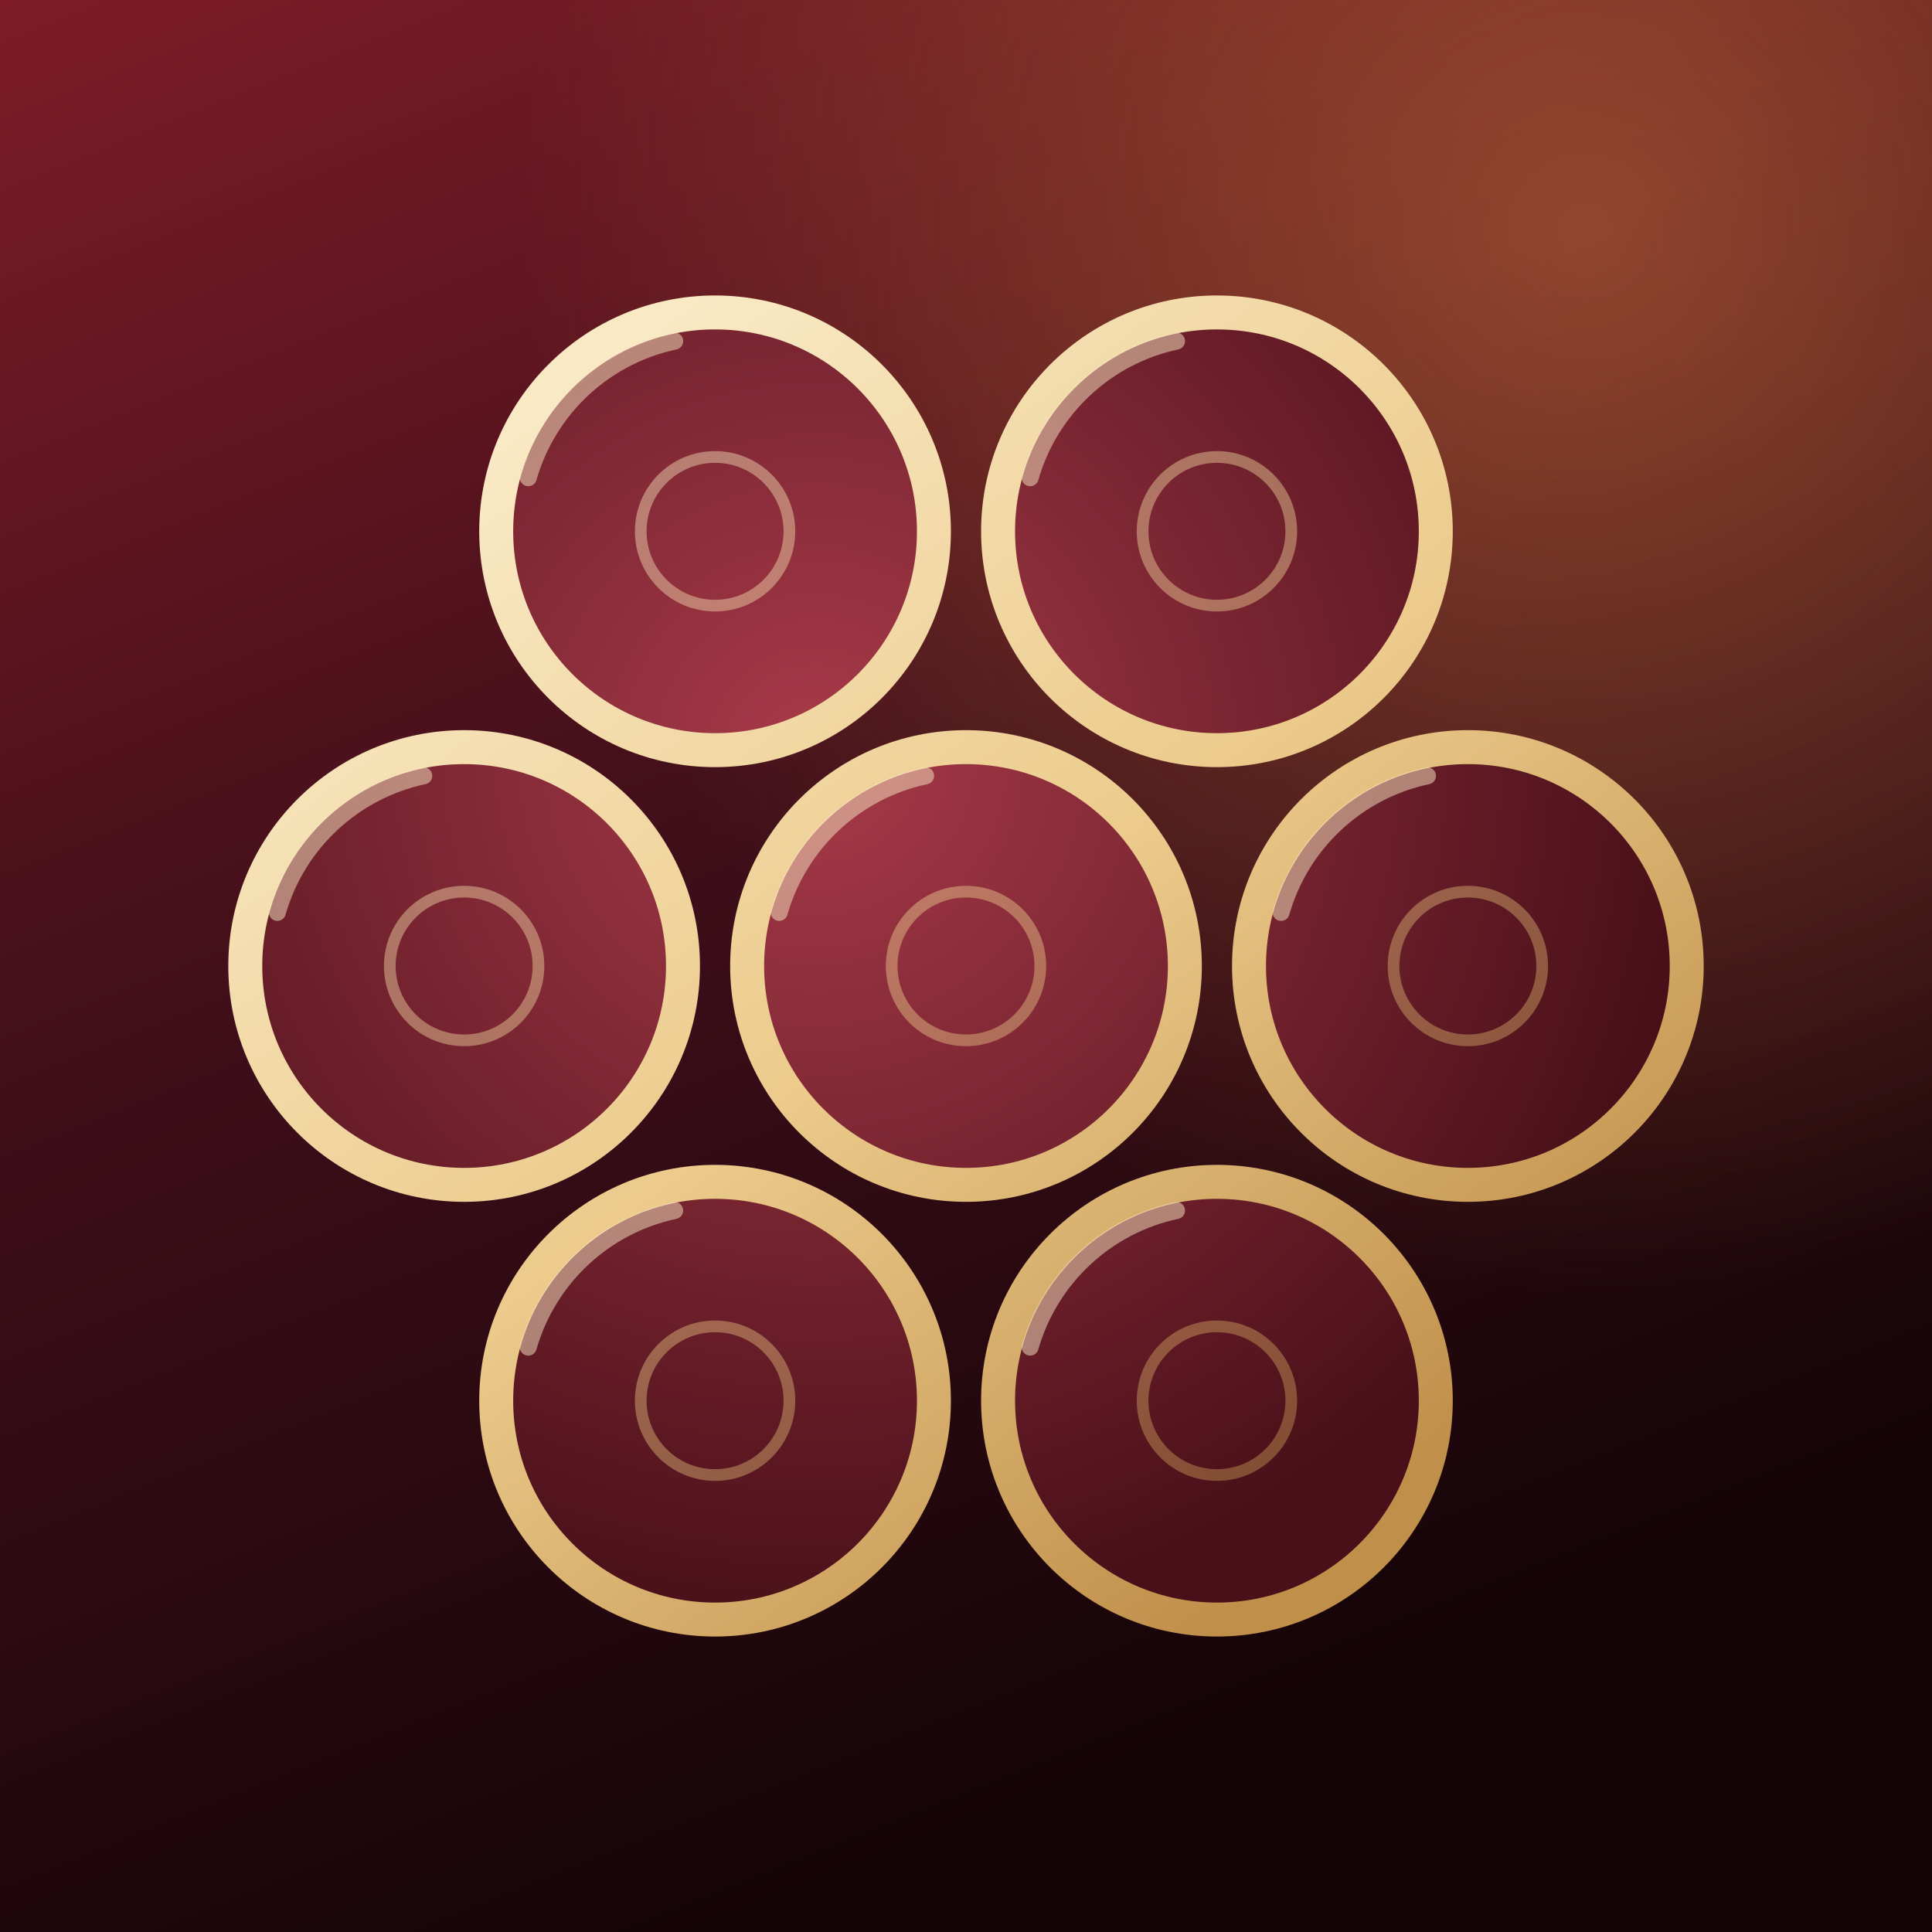
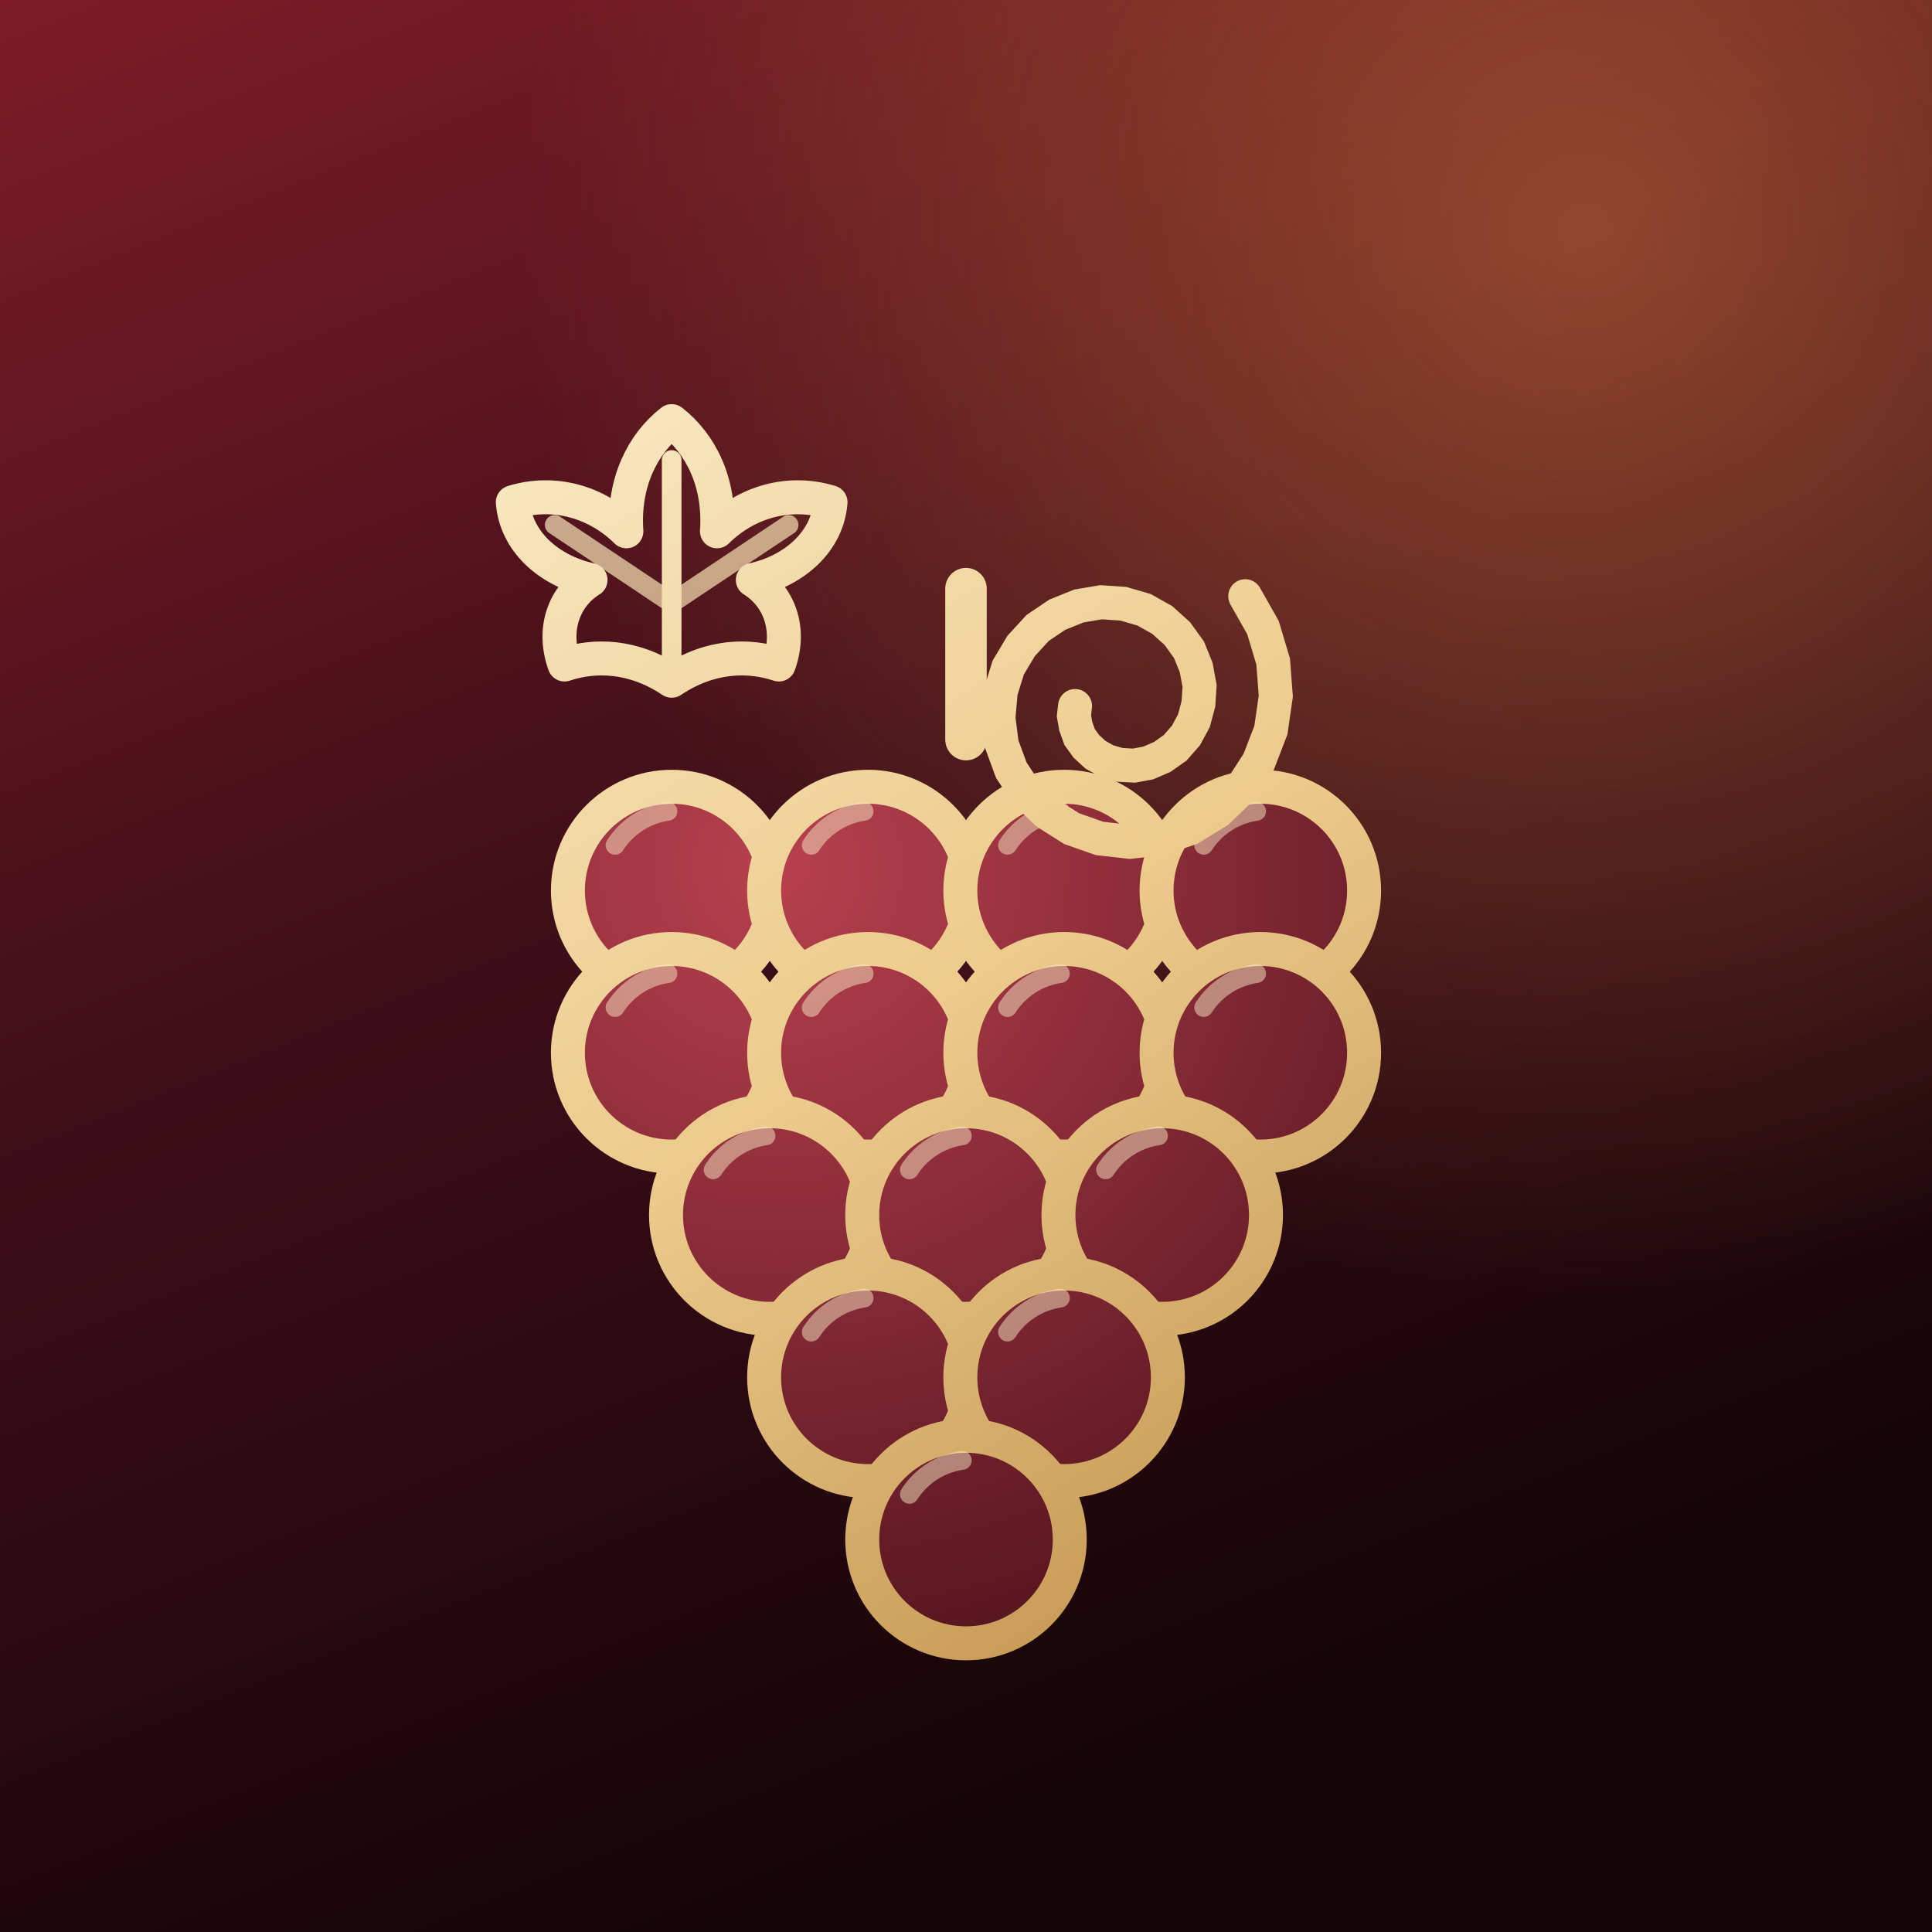
<svg xmlns="http://www.w3.org/2000/svg" viewBox="0 0 512 512" width="512" height="512">
  <defs>
    <linearGradient id="ground" gradientUnits="userSpaceOnUse" x1="0" y1="0" x2="205" y2="512">
      <stop offset="0%" stop-color="#7d1c26" />
      <stop offset="52%" stop-color="#3d0e19" />
      <stop offset="100%" stop-color="#140407" />
    </linearGradient>
    <radialGradient id="ember" gradientUnits="userSpaceOnUse" cx="420" cy="61" r="282">
      <stop offset="0%" stop-color="#c9713a" stop-opacity="0.55" />
      <stop offset="100%" stop-color="#c9713a" stop-opacity="0" />
    </radialGradient>
-     <linearGradient id="gold" gradientUnits="userSpaceOnUse" x1="130" y1="120" x2="350" y2="410">
+     <linearGradient id="g" gradientUnits="userSpaceOnUse" x1="130" y1="100" x2="350" y2="440">
      <stop offset="0%" stop-color="#f9e9c4" />
      <stop offset="50%" stop-color="#eccb8c" />
      <stop offset="100%" stop-color="#c08f4a" />
    </linearGradient>
-     <radialGradient id="vin" gradientUnits="userSpaceOnUse" cx="216" cy="200" r="230">
-       <stop offset="0%" stop-color="#a83a49" />
+     <radialGradient id="v" gradientUnits="userSpaceOnUse" cx="206" cy="230" r="240">
+       <stop offset="0%" stop-color="#b8404e" />
      <stop offset="100%" stop-color="#4a1019" />
    </radialGradient>
  </defs>
  <rect width="512" height="512" fill="url(#ground)" />
  <rect width="512" height="512" fill="url(#ember)" />
  <g>
-     <circle cx="256.0" cy="256.0" r="58.0" fill="url(#vin)" stroke="url(#gold)" stroke-width="9.0" />
-     <circle cx="256.0" cy="256.0" r="19.7" fill="none" stroke="url(#gold)" stroke-width="3.1" opacity="0.45" />
-     <path d="M206.5 241.8 A51.5 51.5 0 0 1 245.3 205.6" fill="none" stroke="#f9e9c4" stroke-width="4.5" stroke-linecap="round" opacity="0.5" />
-     <circle cx="123.0" cy="256.0" r="58.0" fill="url(#vin)" stroke="url(#gold)" stroke-width="9.0" />
-     <circle cx="123.0" cy="256.0" r="19.7" fill="none" stroke="url(#gold)" stroke-width="3.1" opacity="0.45" />
-     <path d="M73.5 241.8 A51.5 51.5 0 0 1 112.3 205.6" fill="none" stroke="#f9e9c4" stroke-width="4.5" stroke-linecap="round" opacity="0.5" />
-     <circle cx="389.0" cy="256.0" r="58.0" fill="url(#vin)" stroke="url(#gold)" stroke-width="9.0" />
-     <circle cx="389.0" cy="256.0" r="19.7" fill="none" stroke="url(#gold)" stroke-width="3.1" opacity="0.45" />
-     <path d="M339.5 241.8 A51.5 51.5 0 0 1 378.3 205.6" fill="none" stroke="#f9e9c4" stroke-width="4.5" stroke-linecap="round" opacity="0.5" />
-     <circle cx="189.5" cy="371.2" r="58.0" fill="url(#vin)" stroke="url(#gold)" stroke-width="9.0" />
-     <circle cx="189.5" cy="371.2" r="19.7" fill="none" stroke="url(#gold)" stroke-width="3.1" opacity="0.45" />
-     <path d="M140.0 357.0 A51.5 51.5 0 0 1 178.8 320.8" fill="none" stroke="#f9e9c4" stroke-width="4.5" stroke-linecap="round" opacity="0.5" />
-     <circle cx="322.5" cy="371.2" r="58.0" fill="url(#vin)" stroke="url(#gold)" stroke-width="9.0" />
-     <circle cx="322.5" cy="371.2" r="19.7" fill="none" stroke="url(#gold)" stroke-width="3.1" opacity="0.45" />
-     <path d="M273.0 357.0 A51.5 51.5 0 0 1 311.8 320.8" fill="none" stroke="#f9e9c4" stroke-width="4.5" stroke-linecap="round" opacity="0.5" />
-     <circle cx="189.5" cy="140.8" r="58.0" fill="url(#vin)" stroke="url(#gold)" stroke-width="9.0" />
-     <circle cx="189.5" cy="140.8" r="19.7" fill="none" stroke="url(#gold)" stroke-width="3.1" opacity="0.45" />
-     <path d="M140.0 126.6 A51.5 51.5 0 0 1 178.8 90.4" fill="none" stroke="#f9e9c4" stroke-width="4.5" stroke-linecap="round" opacity="0.5" />
-     <circle cx="322.5" cy="140.8" r="58.0" fill="url(#vin)" stroke="url(#gold)" stroke-width="9.0" />
-     <circle cx="322.5" cy="140.8" r="19.7" fill="none" stroke="url(#gold)" stroke-width="3.1" opacity="0.45" />
-     <path d="M273.0 126.6 A51.5 51.5 0 0 1 311.8 90.4" fill="none" stroke="#f9e9c4" stroke-width="4.5" stroke-linecap="round" opacity="0.5" />
+     <circle cx="178" cy="236" r="27.5" fill="url(#v)" stroke="url(#g)" stroke-width="9" />
+     <path d="M163 224 a20 20 0 0 1 14 -9" fill="none" stroke="#f9e9c4" stroke-width="5.0" stroke-linecap="round" opacity="0.5" />
+     <circle cx="230" cy="236" r="27.5" fill="url(#v)" stroke="url(#g)" stroke-width="9" />
+     <path d="M215 224 a20 20 0 0 1 14 -9" fill="none" stroke="#f9e9c4" stroke-width="5.0" stroke-linecap="round" opacity="0.5" />
+     <circle cx="282" cy="236" r="27.5" fill="url(#v)" stroke="url(#g)" stroke-width="9" />
+     <path d="M267 224 a20 20 0 0 1 14 -9" fill="none" stroke="#f9e9c4" stroke-width="5.0" stroke-linecap="round" opacity="0.5" />
+     <circle cx="334" cy="236" r="27.5" fill="url(#v)" stroke="url(#g)" stroke-width="9" />
+     <path d="M319 224 a20 20 0 0 1 14 -9" fill="none" stroke="#f9e9c4" stroke-width="5.0" stroke-linecap="round" opacity="0.5" />
+     <circle cx="178" cy="279" r="27.5" fill="url(#v)" stroke="url(#g)" stroke-width="9" />
+     <path d="M163 267 a20 20 0 0 1 14 -9" fill="none" stroke="#f9e9c4" stroke-width="5.0" stroke-linecap="round" opacity="0.5" />
+     <circle cx="230" cy="279" r="27.5" fill="url(#v)" stroke="url(#g)" stroke-width="9" />
+     <path d="M215 267 a20 20 0 0 1 14 -9" fill="none" stroke="#f9e9c4" stroke-width="5.0" stroke-linecap="round" opacity="0.5" />
+     <circle cx="282" cy="279" r="27.5" fill="url(#v)" stroke="url(#g)" stroke-width="9" />
+     <path d="M267 267 a20 20 0 0 1 14 -9" fill="none" stroke="#f9e9c4" stroke-width="5.0" stroke-linecap="round" opacity="0.5" />
+     <circle cx="334" cy="279" r="27.5" fill="url(#v)" stroke="url(#g)" stroke-width="9" />
+     <path d="M319 267 a20 20 0 0 1 14 -9" fill="none" stroke="#f9e9c4" stroke-width="5.0" stroke-linecap="round" opacity="0.5" />
+     <circle cx="204" cy="322" r="27.5" fill="url(#v)" stroke="url(#g)" stroke-width="9" />
+     <path d="M189 310 a20 20 0 0 1 14 -9" fill="none" stroke="#f9e9c4" stroke-width="5.0" stroke-linecap="round" opacity="0.5" />
+     <circle cx="256" cy="322" r="27.5" fill="url(#v)" stroke="url(#g)" stroke-width="9" />
+     <path d="M241 310 a20 20 0 0 1 14 -9" fill="none" stroke="#f9e9c4" stroke-width="5.0" stroke-linecap="round" opacity="0.5" />
+     <circle cx="308" cy="322" r="27.5" fill="url(#v)" stroke="url(#g)" stroke-width="9" />
+     <path d="M293 310 a20 20 0 0 1 14 -9" fill="none" stroke="#f9e9c4" stroke-width="5.0" stroke-linecap="round" opacity="0.5" />
+     <circle cx="230" cy="365" r="27.5" fill="url(#v)" stroke="url(#g)" stroke-width="9" />
+     <path d="M215 353 a20 20 0 0 1 14 -9" fill="none" stroke="#f9e9c4" stroke-width="5.0" stroke-linecap="round" opacity="0.5" />
+     <circle cx="282" cy="365" r="27.5" fill="url(#v)" stroke="url(#g)" stroke-width="9" />
+     <path d="M267 353 a20 20 0 0 1 14 -9" fill="none" stroke="#f9e9c4" stroke-width="5.0" stroke-linecap="round" opacity="0.5" />
+     <circle cx="256" cy="408" r="27.5" fill="url(#v)" stroke="url(#g)" stroke-width="9" />
+     <path d="M241 396 a20 20 0 0 1 14 -9" fill="none" stroke="#f9e9c4" stroke-width="5.0" stroke-linecap="round" opacity="0.5" />
+     <path d="M256 196 v-40" fill="none" stroke="url(#g)" stroke-width="11" stroke-linecap="round" />
+     <path d="M178.0 180.4 C167.7 173.5 157.4 173.5 149.6 176.1 C146.2 166.6 149.6 158.0 156.5 153.7 C145.3 151.2 136.7 143.4 135.9 133.1 C147.0 129.7 158.2 133.1 166.0 140.8 C165.1 127.9 170.3 117.6 178.0 111.6 C185.7 117.6 190.9 127.9 190.0 140.8 C197.8 133.1 209.0 129.7 220.1 133.1 C219.3 143.4 210.7 151.2 199.5 153.7 C206.4 158.0 209.8 166.6 206.4 176.1 C198.6 173.5 188.3 173.5 178.0 180.4 Z" fill="none" stroke="url(#g)" stroke-width="9" stroke-linejoin="round" />
+     <g stroke="url(#g)" stroke-width="5.2" fill="none" stroke-linecap="round">
+       <path d="M178.0 180.4 L178.0 121.9" />
+       <path d="M178.0 159.8 L147.0 139.1" opacity="0.72" />
+       <path d="M178.0 159.8 L209.0 139.1" opacity="0.72" />
+     </g>
+     <path d="M330.0 158.0 L334.7 166.3 L337.4 175.3 L338.1 184.5 L336.8 193.5 L333.6 201.8 L328.8 209.2 L322.6 215.1 L315.4 219.5 L307.5 222.2 L299.4 223.1 L291.4 222.2 L284.0 219.6 L277.5 215.5 L272.1 210.3 L268.0 204.1 L265.5 197.3 L264.6 190.3 L265.2 183.3 L267.2 176.9 L270.6 171.2 L275.0 166.4 L280.2 162.9 L285.9 160.6 L291.8 159.6 L297.7 160.0 L303.2 161.6 L308.0 164.3 L312.0 167.9 L315.1 172.2 L317.0 176.9 L317.9 181.8 L317.6 186.5 L316.4 191.0 L314.3 194.9 L311.4 198.2 L308.0 200.6 L304.3 202.2 L300.5 202.9 L296.8 202.7 L293.3 201.7 L290.3 200.0 L287.9 197.8 L286.1 195.3 L285.1 192.5 L284.6 189.7 L284.9 187.1" fill="none" stroke="url(#g)" stroke-width="9" stroke-linecap="round" />
  </g>
</svg>
